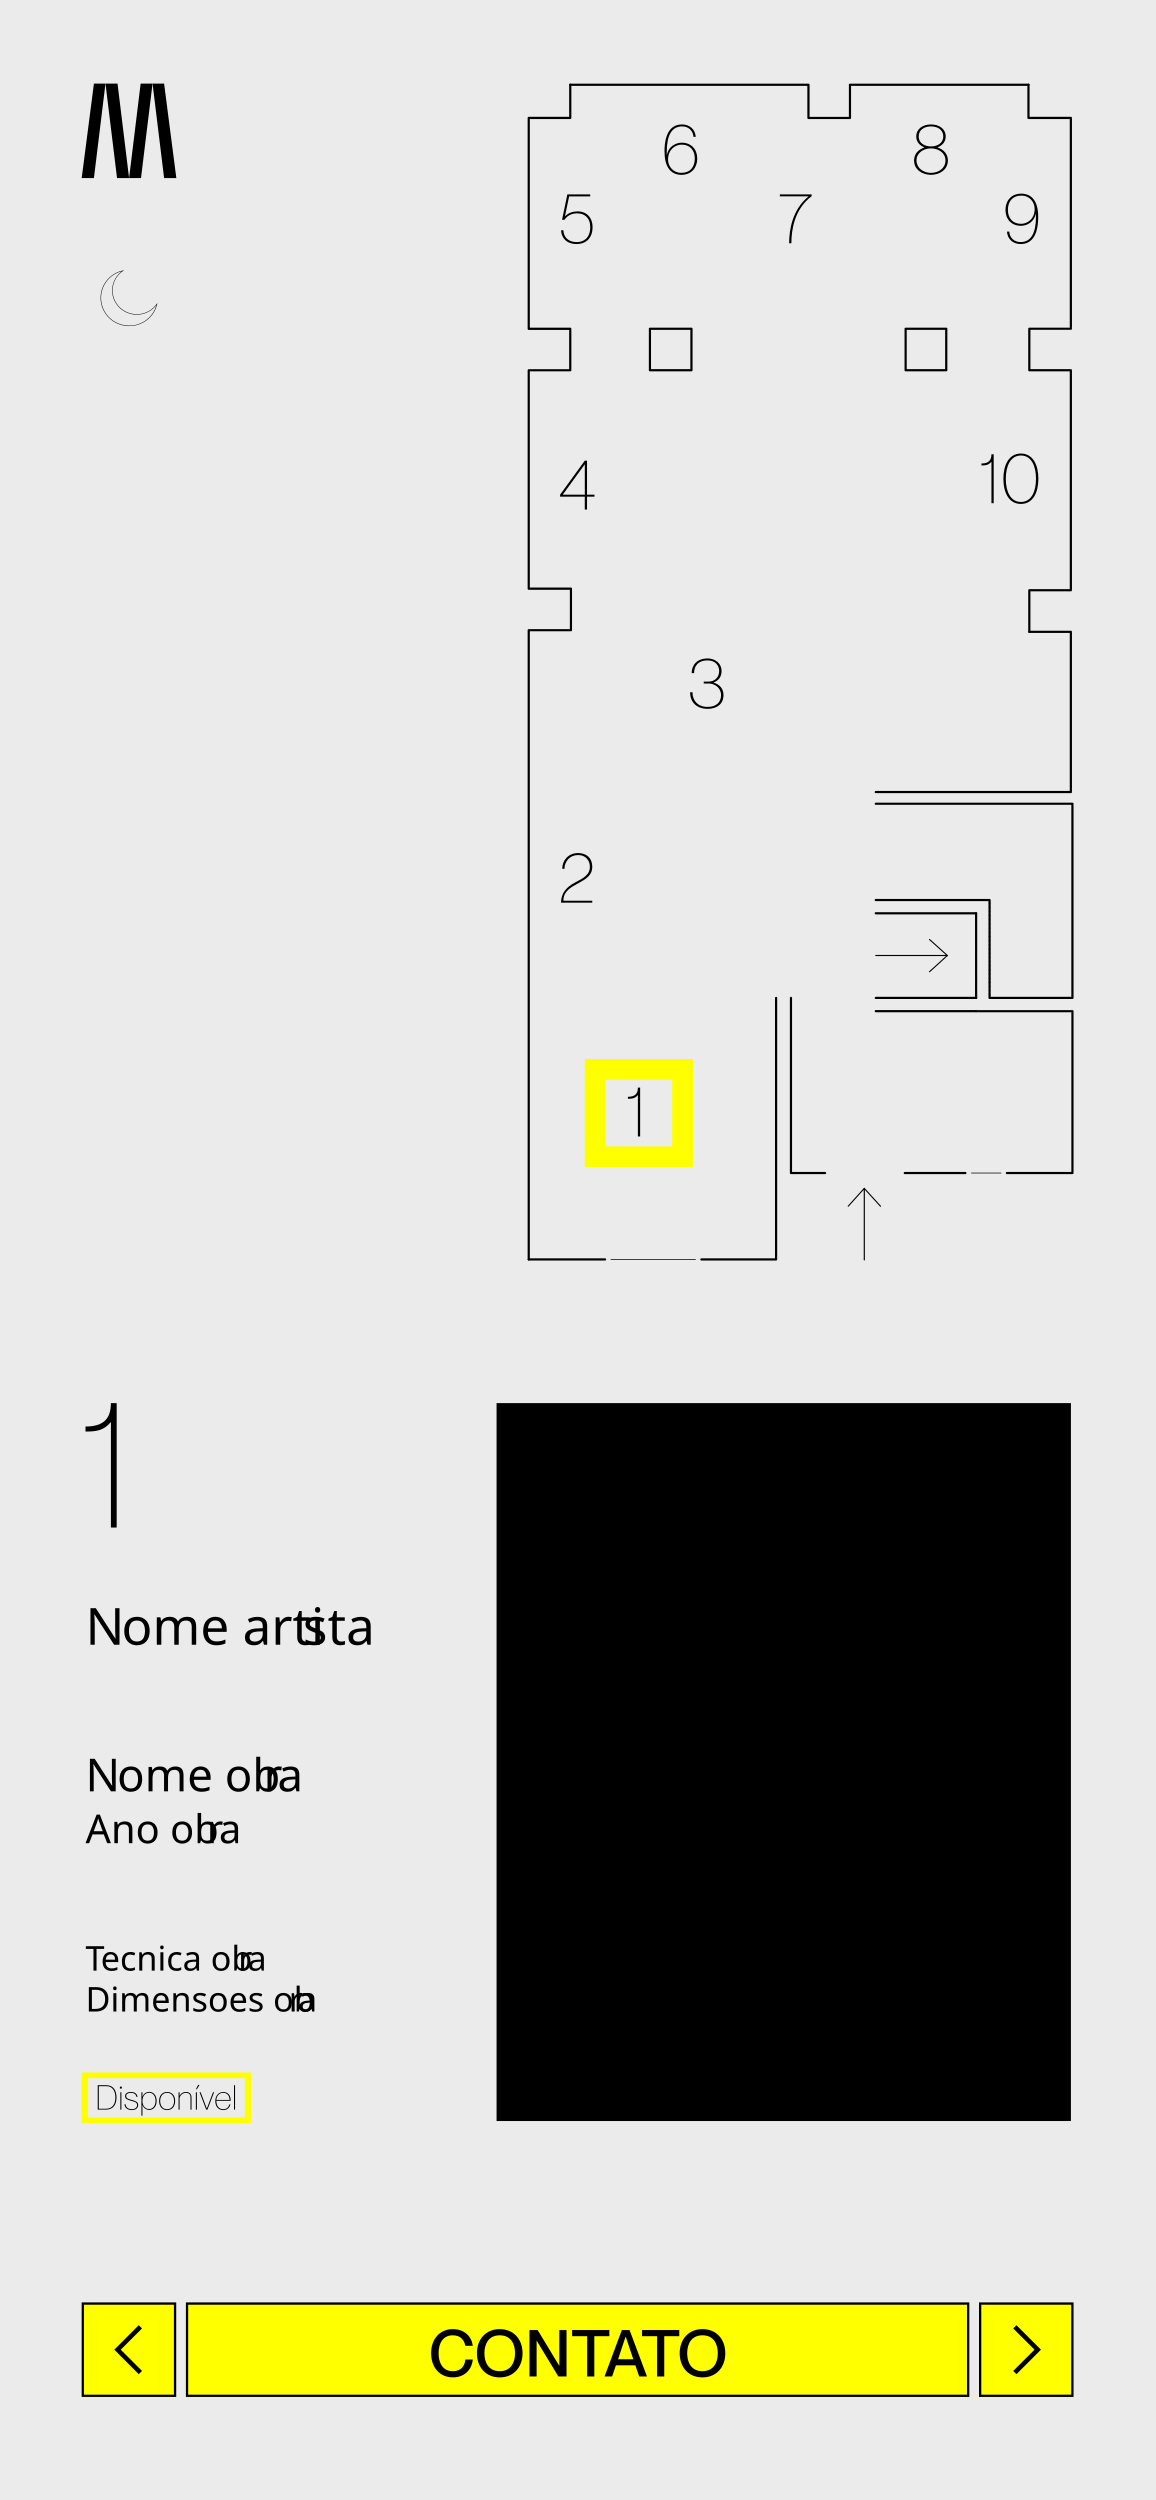
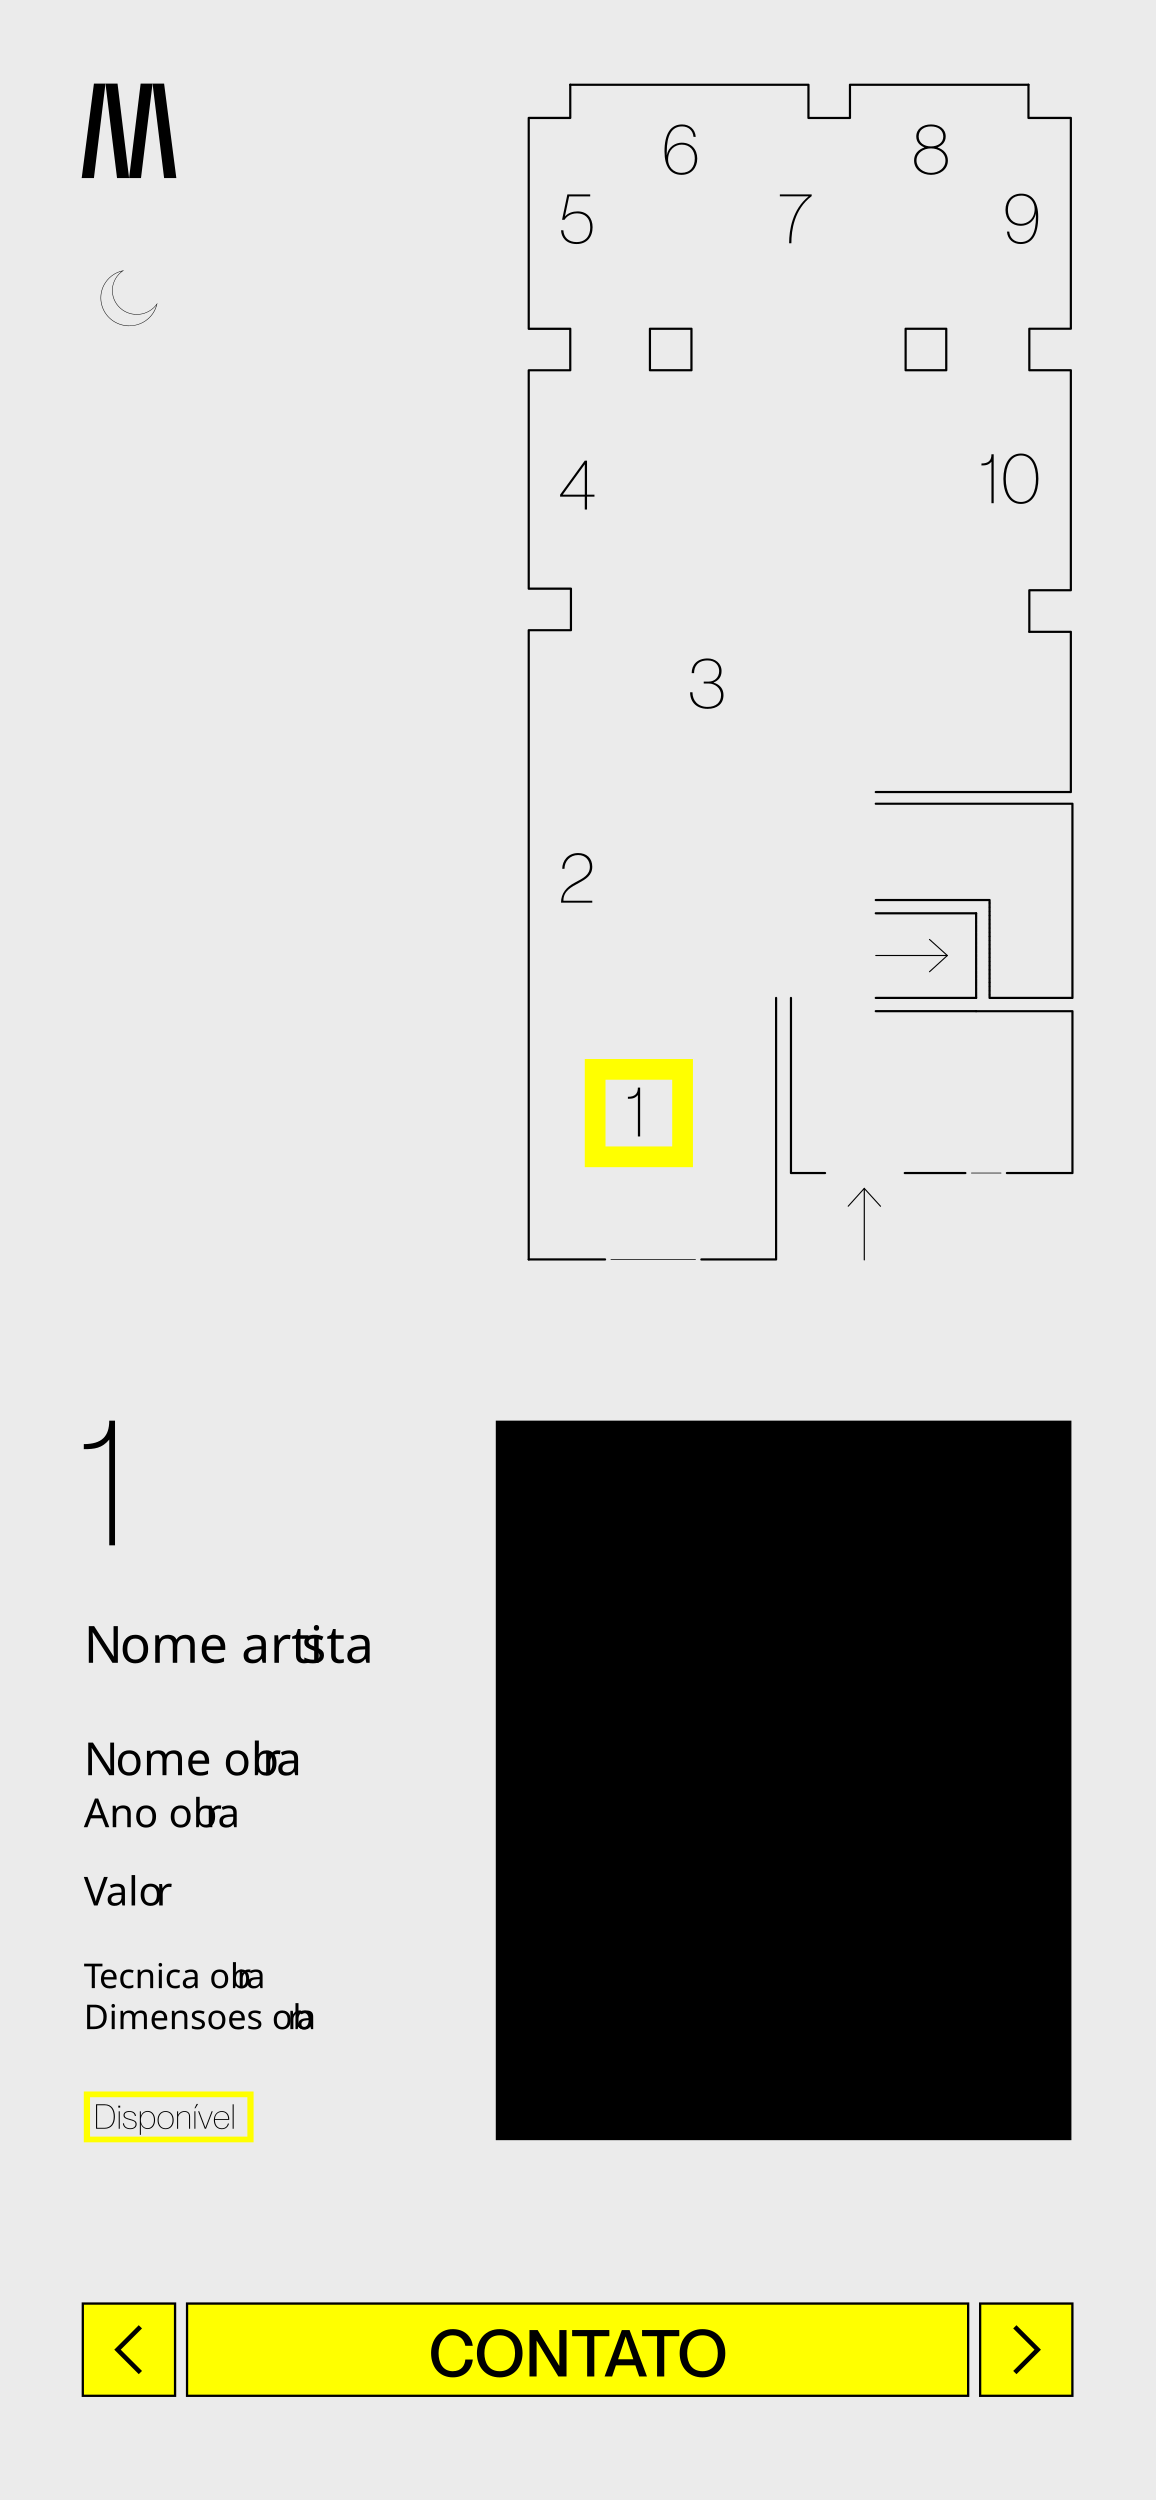
<svg xmlns="http://www.w3.org/2000/svg" id="Camada_1" data-name="Camada 1" viewBox="0 0 390 844">
  <defs>
    <style>
      .cls-1 {
-         font-size: 13.46px;
-       }
- 
-       .cls-1, .cls-2 {
-         font-family: PPNeueMontreal-Book, 'PP Neue Montreal';
+         letter-spacing: -.13em;
+       }
+ 
+       .cls-2 {
+         letter-spacing: -.02em;
      }

      .cls-3 {
        font-family: PPNeueMontreal-Medium, 'PP Neue Montreal';
-         font-size: 17.3px;
+         font-size: 17.34px;
        font-weight: 500;
      }

      .cls-4 {
-         letter-spacing: -.02em;
+         letter-spacing: -.07em;
      }

      .cls-5 {
-         letter-spacing: -.02em;
-       }
- 
-       .cls-6 {
-         letter-spacing: -.02em;
+         font-size: 15.41px;
+       }
+ 
+       .cls-5, .cls-6 {
+         font-family: PPNeueMontreal-Book, 'PP Neue Montreal';
      }

      .cls-7 {
+         font-family: PPNeueMontreal-Thin, 'PP Neue Montreal';
+         font-size: 11.56px;
+         font-weight: 200;
+       }
+ 
+       .cls-8 {
        fill: none;
        stroke: #ff0;
        stroke-miterlimit: 10;
        stroke-width: 7px;
      }

-       .cls-2 {
-         font-size: 15.38px;
-       }
- 
-       .cls-8 {
+       .cls-9 {
+         letter-spacing: -.01em;
+       }
+ 
+       .cls-10 {
+         letter-spacing: -.02em;
+       }
+ 
+       .cls-11 {
        letter-spacing: 0em;
      }

-       .cls-9 {
-         font-family: PPNeueMontreal-Thin, 'PP Neue Montreal';
-         font-size: 11.53px;
-         font-weight: 200;
-       }
- 
-       .cls-10 {
+       .cls-12 {
+         letter-spacing: -.03em;
+       }
+ 
+       .cls-13 {
+         letter-spacing: -.02em;
+       }
+ 
+       .cls-14 {
+         letter-spacing: -.02em;
+       }
+ 
+       .cls-15 {
+         fill: #ebebeb;
+       }
+ 
+       .cls-16 {
        letter-spacing: -.01em;
      }

-       .cls-11 {
-         letter-spacing: -.12em;
-       }
- 
-       .cls-12 {
-         fill: #ebebeb;
-       }
- 
-       .cls-13 {
-         letter-spacing: 0em;
-       }
- 
-       .cls-14 {
-         letter-spacing: -.03em;
-       }
- 
-       .cls-15 {
+       .cls-6 {
+         font-size: 13.49px;
+       }
+ 
+       .cls-17 {
        fill: #ff0;
      }
    </style>
  </defs>
-   <rect class="cls-12" x="-1" width="392" height="844" />
+   <rect class="cls-15" x="-1" width="392" height="844" />
  <path d="M43.68,110.09c-.27,0-.54-.01-.82-.03-2.26-.19-4.32-1.1-5.95-2.64-3.07-2.9-3.84-7.51-1.88-11.23,1.33-2.51,3.69-4.29,6.48-4.88l.41-.09-.34.23c-2,1.33-3.32,3.53-3.53,5.88-.23,2.54.74,4.97,2.65,6.67,1.75,1.56,4.09,2.29,6.44,2.02,2.34-.27,4.44-1.53,5.78-3.44l.23-.33-.09.39c-.95,4.36-4.91,7.43-9.38,7.43ZM41.15,91.56c-2.57.66-4.73,2.35-5.97,4.7-1.93,3.65-1.17,8.19,1.84,11.04,1.6,1.51,3.62,2.41,5.85,2.59,4.58.38,8.78-2.56,9.93-6.89-1.37,1.77-3.41,2.92-5.65,3.18-2.39.28-4.78-.47-6.56-2.06-1.95-1.74-2.94-4.22-2.7-6.8.21-2.26,1.42-4.39,3.26-5.76Z" />
  <g>
    <polygon points="31.71 28.22 27.64 59.67 27.57 60.12 31.71 60.12 35.61 28.22 31.71 28.22" />
    <polygon points="35.61 28.22 39.51 60.12 43.58 60.12 39.68 28.22 35.61 28.22" />
    <polygon points="47.48 28.22 43.58 60.12 47.6 60.12 51.5 28.22 47.48 28.22" />
    <polygon points="51.5 28.22 55.4 60.12 59.53 60.12 55.4 28.22 51.5 28.22" />
  </g>
  <g>
    <g>
      <path d="M361.52,267.77h-65.86c-.21,0-.37-.17-.37-.37s.17-.37.37-.37h65.49v-53.36h-13.65c-.21,0-.37-.17-.37-.37s.17-.37.37-.37h14.02c.21,0,.37.17.37.37v54.11c0,.21-.17.37-.37.37Z" />
      <path d="M329.54,337.27h-33.88c-.21,0-.37-.17-.37-.37s.17-.37.37-.37h33.88c.21,0,.37.17.37.37s-.17.37-.37.37Z" />
      <path d="M329.54,341.74h-33.88c-.21,0-.37-.17-.37-.37s.17-.37.37-.37h33.88c.21,0,.37.17.37.37s-.17.37-.37.37Z" />
      <path d="M319.46,125.37h-13.72c-.21,0-.37-.17-.37-.37v-14.02c0-.21.17-.37.37-.37h13.72c.21,0,.37.17.37.37v14.02c0,.21-.17.37-.37.37ZM306.11,124.63h12.97v-13.27h-12.97v13.27Z" />
      <path d="M233.44,125.37h-14.02c-.21,0-.37-.17-.37-.37v-14.02c0-.21.17-.37.37-.37h14.02c.21,0,.37.17.37.37v14.02c0,.21-.17.37-.37.37ZM219.79,124.63h13.27v-13.27h-13.27v13.27Z" />
      <path d="M278.54,396.39h-11.51c-.21,0-.37-.17-.37-.37v-59.12c0-.21.17-.37.37-.37s.37.17.37.37v58.75h11.14c.21,0,.37.17.37.37s-.17.37-.37.37Z" />
      <path d="M262.01,425.56h-25.23c-.21,0-.37-.17-.37-.37s.17-.37.37-.37h24.86v-87.92c0-.21.17-.37.37-.37s.37.17.37.37v88.29c0,.21-.17.37-.37.37Z" />
      <path d="M204.27,425.56h-25.77c-.21,0-.37-.17-.37-.37s.17-.37.37-.37h25.77c.21,0,.37.17.37.37s-.17.37-.37.37Z" />
      <path d="M329.54,308.69h-33.88c-.21,0-.37-.17-.37-.37s.17-.37.37-.37h33.88c.21,0,.37.17.37.37s-.17.37-.37.37Z" />
      <path d="M334.08,305.11c-.21,0-.37-.17-.37-.37v-.52h-38.05c-.21,0-.37-.17-.37-.37s.17-.37.37-.37h38.42c.21,0,.37.17.37.37v.89c0,.21-.17.37-.37.37Z" />
      <path d="M334.08,306.49c-.21,0-.37-.17-.37-.37v-1.13c0-.21.17-.37.37-.37s.37.17.37.37v1.13c0,.21-.17.37-.37.37Z" />
      <path d="M334.08,307.92c-.21,0-.37-.17-.37-.37v-1.13c0-.21.17-.37.37-.37s.37.17.37.37v1.13c0,.21-.17.37-.37.37Z" />
      <path d="M334.08,309.35c-.21,0-.37-.17-.37-.37v-1.13c0-.21.17-.37.37-.37s.37.17.37.37v1.13c0,.21-.17.37-.37.37Z" />
      <path d="M334.08,310.72c-.21,0-.37-.17-.37-.37v-1.13c0-.21.17-.37.37-.37s.37.17.37.37v1.13c0,.21-.17.37-.37.37Z" />
      <path d="M334.08,312.15c-.21,0-.37-.17-.37-.37v-1.13c0-.21.17-.37.37-.37s.37.17.37.37v1.13c0,.21-.17.37-.37.37Z" />
      <path d="M334.08,313.53c-.21,0-.37-.17-.37-.37v-1.07c0-.21.17-.37.37-.37s.37.17.37.37v1.07c0,.21-.17.37-.37.37Z" />
      <path d="M334.08,314.96c-.21,0-.37-.17-.37-.37v-1.13c0-.21.17-.37.37-.37s.37.17.37.37v1.13c0,.21-.17.37-.37.37Z" />
      <path d="M334.08,316.39c-.21,0-.37-.17-.37-.37v-1.13c0-.21.17-.37.37-.37s.37.17.37.37v1.13c0,.21-.17.37-.37.37Z" />
      <path d="M334.08,317.76c-.21,0-.37-.17-.37-.37v-1.13c0-.21.17-.37.37-.37s.37.17.37.37v1.13c0,.21-.17.37-.37.37Z" />
      <path d="M334.08,319.19c-.21,0-.37-.17-.37-.37v-1.13c0-.21.17-.37.37-.37s.37.17.37.37v1.13c0,.21-.17.37-.37.37Z" />
      <path d="M334.08,320.62c-.21,0-.37-.17-.37-.37v-1.13c0-.21.17-.37.37-.37s.37.17.37.37v1.13c0,.21-.17.37-.37.37Z" />
      <path d="M334.08,322c-.21,0-.37-.17-.37-.37v-1.13c0-.21.17-.37.37-.37s.37.17.37.37v1.13c0,.21-.17.37-.37.37Z" />
      <path d="M334.08,323.43c-.21,0-.37-.17-.37-.37v-1.13c0-.21.17-.37.37-.37s.37.17.37.37v1.13c0,.21-.17.37-.37.37Z" />
      <path d="M334.08,324.8c-.21,0-.37-.17-.37-.37v-1.07c0-.21.17-.37.37-.37s.37.17.37.37v1.07c0,.21-.17.37-.37.37Z" />
      <path d="M334.08,326.23c-.21,0-.37-.17-.37-.37v-1.13c0-.21.17-.37.37-.37s.37.17.37.37v1.13c0,.21-.17.37-.37.37Z" />
      <path d="M334.08,327.66c-.21,0-.37-.17-.37-.37v-1.13c0-.21.17-.37.37-.37s.37.17.37.37v1.13c0,.21-.17.37-.37.37Z" />
      <path d="M334.08,329.04c-.21,0-.37-.17-.37-.37v-1.13c0-.21.17-.37.37-.37s.37.17.37.37v1.13c0,.21-.17.37-.37.37Z" />
      <path d="M334.08,330.47c-.21,0-.37-.17-.37-.37v-1.13c0-.21.17-.37.37-.37s.37.17.37.37v1.13c0,.21-.17.37-.37.37Z" />
      <path d="M334.08,331.9c-.21,0-.37-.17-.37-.37v-1.13c0-.21.17-.37.37-.37s.37.17.37.37v1.13c0,.21-.17.37-.37.37Z" />
      <path d="M334.08,333.27c-.21,0-.37-.17-.37-.37v-1.13c0-.21.17-.37.37-.37s.37.17.37.37v1.13c0,.21-.17.37-.37.37Z" />
      <path d="M334.08,334.7c-.21,0-.37-.17-.37-.37v-1.13c0-.21.17-.37.37-.37s.37.17.37.37v1.13c0,.21-.17.37-.37.37Z" />
      <path d="M334.08,336.08c-.21,0-.37-.17-.37-.37v-1.07c0-.21.17-.37.37-.37s.37.17.37.37v1.07c0,.21-.17.37-.37.37Z" />
      <path d="M362.06,337.27h-27.98c-.21,0-.37-.17-.37-.37v-.89c0-.21.17-.37.37-.37s.37.17.37.37v.52h27.23v-64.82h-66.02c-.21,0-.37-.17-.37-.37s.17-.37.37-.37h66.4c.21,0,.37.17.37.37v65.56c0,.21-.17.37-.37.37Z" />
      <path d="M347.5,213.66c-.21,0-.37-.17-.37-.37v-14.02c0-.21.17-.37.37-.37h13.65v-73.53h-13.65c-.21,0-.37-.17-.37-.37v-14.02c0-.21.17-.37.37-.37h13.65V40.19h-13.94c-.21,0-.37-.17-.37-.37v-11.22c0-.21.17-.37.37-.37s.37.17.37.37v10.84h13.94c.21,0,.37.17.37.37v71.17c0,.21-.17.37-.37.37h-13.65v13.27h13.65c.21,0,.37.17.37.37v74.27c0,.21-.17.37-.37.37h-13.65v13.65c0,.21-.17.37-.37.37Z" />
      <path d="M362.06,396.39h-22.13c-.21,0-.37-.17-.37-.37s.17-.37.37-.37h21.76v-53.9h-32.14c-.21,0-.37-.17-.37-.37s.17-.37.37-.37h32.51c.21,0,.37.17.37.37v54.64c0,.21-.17.37-.37.37Z" />
      <path d="M325.91,396.39h-20.46c-.21,0-.37-.17-.37-.37s.17-.37.37-.37h20.46c.21,0,.37.17.37.37s-.17.37-.37.37Z" />
      <path d="M178.5,425.56c-.21,0-.37-.17-.37-.37v-212.43c0-.21.17-.37.37-.37h13.88v-13.27h-13.88c-.21,0-.37-.17-.37-.37v-73.73c0-.21.17-.37.37-.37h13.65v-13.27h-13.65c-.21,0-.37-.17-.37-.37V39.81c0-.21.17-.37.37-.37h13.65v-10.84c0-.21.17-.37.37-.37s.37.17.37.37v11.22c0,.21-.17.37-.37.37h-13.65v70.42h13.65c.21,0,.37.17.37.37v14.02c0,.21-.17.37-.37.37h-13.65v72.99h13.88c.21,0,.37.17.37.37v14.02c0,.21-.17.37-.37.37h-13.88v212.06c0,.21-.17.37-.37.37Z" />
      <path d="M286.95,40.19h-14.02c-.21,0-.37-.17-.37-.37v-10.84h-80.04c-.21,0-.37-.17-.37-.37s.17-.37.37-.37h80.42c.21,0,.37.17.37.37v10.84h13.27v-10.84c0-.21.17-.37.37-.37h60.25c.21,0,.37.17.37.37s-.17.37-.37.37h-59.88v10.84c0,.21-.17.37-.37.37Z" />
      <path d="M215.35,369.68c-.95,1.15-1.93,1.27-3.37,1.27v-.67c2.39,0,3.37-1.03,3.37-3.1h.76v16.5h-.76v-13.99Z" />
      <path d="M189.4,304.74c0-3.22,1.86-5.3,4.73-6.8,2.82-1.48,5.01-2.58,5.01-5.32,0-2.12-1.43-3.96-3.96-3.96-2.79,0-4.61,2.15-4.61,4.65h-.76c0-2.7,1.91-5.32,5.37-5.32,2.82,0,4.77,1.69,4.77,4.63s-2.24,4.2-4.58,5.49c-2.36,1.29-5.16,2.63-5.16,5.92v.05h9.74v.67h-10.55Z" />
      <path d="M232.97,233.71h.81c0,2.86,1.84,4.94,5.11,4.94,2.86,0,4.54-1.53,4.54-3.99s-2.2-3.89-4.06-3.89h-1.79v-.67h1.7c1.96,0,3.51-1.41,3.51-3.56,0-1.81-1.24-3.58-3.89-3.58-3.51,0-4.58,2.2-4.58,4.3h-.81c0-2.79,1.84-4.97,5.39-4.97,2.46,0,4.7,1.58,4.7,4.25,0,2.05-1.07,3.2-2.67,3.87v.05c2.17.64,3.32,2.17,3.32,4.2,0,3.01-2.2,4.65-5.35,4.65-3.58,0-5.92-2.12-5.92-5.61Z" />
      <path d="M197.42,172.01v-4.34h-8.33v-.67l8.33-11.48h.76v11.48h2.51v.67h-2.51v4.34h-.76ZM189.98,167h7.45v-10.26l-7.45,10.26Z" />
      <path d="M189.43,77.74h.76c.12,2.39,1.72,3.99,4.51,3.99,2.51,0,4.56-1.53,4.56-5.04,0-3.27-2.01-4.66-4.44-4.66s-3.72,1.34-4.23,2.17h-.84l1.79-8.57h7.71v.67h-7.11l-1.41,6.71v.05c1.07-1.19,2.67-1.7,4.25-1.7,3.22,0,5.08,2.27,5.08,5.32,0,3.46-2.03,5.71-5.37,5.71-3.68,0-5.2-2.36-5.28-4.66Z" />
      <path d="M224.33,51.22c0-6.21,2.15-9.21,5.94-9.21,2.46,0,4.42,1.55,4.61,4.2h-.76c-.17-2.2-1.74-3.53-3.84-3.53-3.51,0-5.18,3.01-5.18,8.57v1.12h.02c.53-2.91,2.98-4.2,5.04-4.2,3.2,0,5.23,2.22,5.23,5.37s-2.03,5.49-5.32,5.49c-3.7,0-5.73-2.79-5.73-7.81ZM234.57,53.53c0-2.77-1.62-4.7-4.42-4.7-2.1,0-4.61,1.53-4.61,5.08,0,2.12,1.53,4.44,4.51,4.44s4.51-2.01,4.51-4.82Z" />
      <path d="M266.41,82.13c0-4.56,1.1-11.41,6.56-15.83v-.02h-9.69v-.64h10.74v.57c-5.9,4.46-6.85,11.55-6.85,15.92h-.76Z" />
      <path d="M308.59,54.18c0-2.24,1.46-3.7,3.46-4.39v-.05c-1.53-.62-2.72-1.79-2.72-3.65,0-2.6,2.2-4.08,4.97-4.08s4.97,1.48,4.97,4.08c0,1.86-1.22,3.03-2.72,3.65v.05c1.98.69,3.46,2.15,3.46,4.39,0,3.13-2.82,4.85-5.71,4.85s-5.71-1.72-5.71-4.85ZM319.19,54.18c0-2.51-2.27-4.08-4.89-4.08s-4.89,1.58-4.89,4.08,2.27,4.18,4.89,4.18,4.89-1.6,4.89-4.18ZM318.45,46.09c0-2.2-1.79-3.41-4.15-3.41s-4.15,1.22-4.15,3.41c0,2.08,1.79,3.34,4.15,3.34s4.15-1.27,4.15-3.34Z" />
      <path d="M339.96,78.19h.76c.17,2.2,1.74,3.53,3.84,3.53,3.51,0,5.18-3.01,5.18-8.57v-1.12h-.02c-.53,2.91-2.98,4.2-5.04,4.2-3.2,0-5.23-2.22-5.23-5.37s2.03-5.49,5.32-5.49c3.7,0,5.73,2.79,5.73,7.81,0,6.21-2.15,9.21-5.94,9.21-2.46,0-4.42-1.55-4.61-4.2ZM349.29,70.48c0-2.12-1.53-4.44-4.51-4.44s-4.51,2.01-4.51,4.82,1.62,4.7,4.42,4.7c2.1,0,4.61-1.53,4.61-5.08Z" />
      <g>
        <path d="M334.71,155.87c-.95,1.15-1.93,1.27-3.37,1.27v-.67c2.39,0,3.37-1.03,3.37-3.1h.76v16.5h-.76v-13.99Z" />
        <path d="M338.74,161.63c0-4.68,1.89-8.52,5.92-8.52s5.9,3.84,5.9,8.52-1.86,8.5-5.9,8.5-5.92-3.82-5.92-8.5ZM349.75,161.63c0-4.35-1.58-7.85-5.08-7.85s-5.11,3.51-5.11,7.85,1.6,7.83,5.11,7.83,5.08-3.49,5.08-7.83Z" />
      </g>
      <path d="M329.54,309.47c-.21,0-.37-.17-.37-.37v-.78c0-.21.17-.37.37-.37s.37.17.37.37v.78c0,.21-.17.37-.37.37Z" />
      <path d="M329.54,310.84c-.21,0-.37-.17-.37-.37v-1.13c0-.21.17-.37.37-.37s.37.17.37.37v1.13c0,.21-.17.37-.37.37Z" />
      <path d="M329.54,312.27c-.21,0-.37-.17-.37-.37v-1.13c0-.21.17-.37.37-.37s.37.17.37.37v1.13c0,.21-.17.37-.37.37Z" />
      <path d="M329.54,313.7c-.21,0-.37-.17-.37-.37v-1.13c0-.21.17-.37.37-.37s.37.17.37.37v1.13c0,.21-.17.37-.37.37Z" />
      <path d="M329.54,315.08c-.21,0-.37-.17-.37-.37v-1.13c0-.21.17-.37.37-.37s.37.17.37.37v1.13c0,.21-.17.37-.37.37Z" />
      <path d="M329.54,316.51c-.21,0-.37-.17-.37-.37v-1.13c0-.21.17-.37.37-.37s.37.17.37.37v1.13c0,.21-.17.37-.37.37Z" />
      <path d="M329.54,317.88c-.21,0-.37-.17-.37-.37v-1.07c0-.21.17-.37.37-.37s.37.17.37.37v1.07c0,.21-.17.37-.37.37Z" />
      <path d="M329.54,319.31c-.21,0-.37-.17-.37-.37v-1.13c0-.21.17-.37.37-.37s.37.17.37.37v1.13c0,.21-.17.37-.37.37Z" />
      <path d="M329.54,320.74c-.21,0-.37-.17-.37-.37v-1.13c0-.21.17-.37.37-.37s.37.17.37.37v1.13c0,.21-.17.37-.37.37Z" />
      <path d="M329.54,322.12c-.21,0-.37-.17-.37-.37v-1.13c0-.21.17-.37.37-.37s.37.17.37.37v1.13c0,.21-.17.37-.37.37Z" />
      <path d="M329.54,323.55c-.21,0-.37-.17-.37-.37v-1.13c0-.21.17-.37.37-.37s.37.17.37.37v1.13c0,.21-.17.37-.37.37Z" />
      <path d="M329.54,324.98c-.21,0-.37-.17-.37-.37v-1.13c0-.21.17-.37.37-.37s.37.17.37.37v1.13c0,.21-.17.37-.37.37Z" />
      <path d="M329.54,326.35c-.21,0-.37-.17-.37-.37v-1.13c0-.21.17-.37.37-.37s.37.17.37.37v1.13c0,.21-.17.37-.37.37Z" />
      <path d="M329.54,327.78c-.21,0-.37-.17-.37-.37v-1.13c0-.21.17-.37.37-.37s.37.17.37.37v1.13c0,.21-.17.37-.37.37Z" />
      <path d="M329.54,329.16c-.21,0-.37-.17-.37-.37v-1.07c0-.21.17-.37.37-.37s.37.17.37.37v1.07c0,.21-.17.37-.37.37Z" />
      <path d="M329.54,330.59c-.21,0-.37-.17-.37-.37v-1.13c0-.21.17-.37.37-.37s.37.17.37.37v1.13c0,.21-.17.37-.37.37Z" />
      <path d="M329.54,332.02c-.21,0-.37-.17-.37-.37v-1.13c0-.21.17-.37.37-.37s.37.17.37.37v1.13c0,.21-.17.37-.37.37Z" />
      <path d="M329.54,333.39c-.21,0-.37-.17-.37-.37v-1.13c0-.21.17-.37.37-.37s.37.17.37.37v1.13c0,.21-.17.37-.37.37Z" />
      <path d="M329.54,334.82c-.21,0-.37-.17-.37-.37v-1.13c0-.21.17-.37.37-.37s.37.17.37.37v1.13c0,.21-.17.37-.37.37Z" />
      <path d="M329.54,336.25c-.21,0-.37-.17-.37-.37v-1.13c0-.21.17-.37.37-.37s.37.17.37.37v1.13c0,.21-.17.37-.37.37Z" />
      <path d="M329.54,337.27c-.21,0-.37-.17-.37-.37v-.78c0-.21.17-.37.37-.37s.37.17.37.37v.78c0,.21-.17.37-.37.37Z" />
      <path d="M319.82,322.77h-24.16c-.1,0-.19-.08-.19-.19s.08-.19.19-.19h23.67l-5.66-5.1c-.08-.07-.08-.19-.01-.26s.19-.08.26-.01l6.03,5.43c.06.05.08.13.05.21-.03.07-.1.12-.17.12Z" />
      <path d="M313.8,328.25c-.05,0-.1-.02-.14-.06-.07-.08-.06-.19.01-.26l6.03-5.49c.08-.07.19-.06.26.01.07.08.06.19-.01.26l-6.03,5.49s-.08.05-.13.05Z" />
      <path d="M337.96,396.14h-10.02c-.07,0-.12-.06-.12-.12s.06-.12.12-.12h10.02c.07,0,.12.06.12.12s-.06.12-.12.12Z" />
      <path d="M234.81,425.31h-28.57c-.07,0-.12-.06-.12-.12s.06-.12.12-.12h28.57c.07,0,.12.06.12.12s-.06.12-.12.12Z" />
      <path d="M291.78,425.55c-.1,0-.19-.08-.19-.19v-23.68l-5.1,5.66c-.07.08-.19.08-.26.01-.08-.07-.08-.19-.01-.26l5.43-6.03c.05-.06.13-.08.21-.05.07.03.12.1.12.17v24.16c0,.1-.08.19-.19.19Z" />
      <path d="M297.27,407.42c-.05,0-.1-.02-.14-.06l-5.49-6.03c-.07-.08-.06-.19.01-.26.08-.07.19-.06.26.01l5.49,6.03c.07.08.06.19-.01.26-.04.03-.08.05-.13.05Z" />
    </g>
-     <rect class="cls-7" x="200.92" y="361.02" width="29.52" height="29.52" />
-   </g>
-   <g>
+     <rect class="cls-8" x="200.92" y="361.02" width="29.52" height="29.52" />
+   </g>
+   <g>
+     <rect class="cls-17" x="63.15" y="777.68" width="263.7" height="31.15" />
+     <path d="M327.24,809.21H62.76v-31.92h264.48v31.92ZM63.53,808.44h262.93v-30.37H63.53v30.37Z" />
+   </g>
+   <g>
+     <rect class="cls-17" x="27.96" y="777.68" width="31.15" height="31.15" />
+     <path d="M59.49,809.21h-31.92v-31.92h31.92v31.92ZM28.34,808.44h30.37v-30.37h-30.37v30.37Z" />
+   </g>
+   <g>
+     <rect class="cls-17" x="330.9" y="777.68" width="31.15" height="31.15" />
+     <path d="M362.43,809.21h-31.92v-31.92h31.92v31.92ZM331.28,808.44h30.37v-30.37h-30.37v30.37Z" />
+   </g>
+   <g>
+     <path d="M145.53,794.47c0-4.74,2.89-8.16,7.35-8.16,3.93,0,6.36,2.5,6.73,5.64h-2.52c-.29-1.53-1.25-3.55-4.25-3.55-3.46,0-4.78,2.94-4.78,6.05s1.32,6.07,4.78,6.07c3.03,0,4.1-2.02,4.25-3.93h2.52c-.35,3.49-2.81,6.01-6.75,6.01-4.45,0-7.32-3.42-7.32-8.14Z" />
+     <path d="M161.01,794.45c0-4.71,3-8.14,7.7-8.14s7.7,3.42,7.7,8.14-3,8.16-7.7,8.16-7.7-3.44-7.7-8.16ZM173.88,794.45c0-3.22-1.47-6.05-5.17-6.05s-5.17,2.83-5.17,6.05,1.47,6.07,5.17,6.07,5.17-2.85,5.17-6.07Z" />
+     <path d="M178.75,802.3v-15.68h2.76l7.28,12.06h.04v-12.06h2.43v15.68h-2.76l-7.3-12.06h-.04v12.06h-2.41Z" />
+     <path d="M198.22,802.3v-13.6h-5.07v-2.08h12.56v2.08h-5.07v13.6h-2.43Z" />
+     <path d="M204.1,802.3l5.83-15.68h2.61l5.88,15.68h-2.63l-1.29-3.77h-6.56l-1.29,3.77h-2.54ZM208.66,796.49h5.15l-2.57-7.63h-.04l-2.54,7.63Z" />
+     <path d="M221.83,802.3v-13.6h-5.07v-2.08h12.56v2.08h-5.07v13.6h-2.43Z" />
+     <path d="M229.46,794.45c0-4.71,3-8.14,7.7-8.14s7.7,3.42,7.7,8.14-3,8.16-7.7,8.16-7.7-3.44-7.7-8.16ZM242.33,794.45c0-3.22-1.47-6.05-5.17-6.05s-5.17,2.83-5.17,6.05,1.47,6.07,5.17,6.07,5.17-2.85,5.17-6.07Z" />
+   </g>
+   <polygon points="46.84 801.52 38.58 793.25 46.84 784.99 47.94 786.08 40.76 793.25 47.94 800.43 46.84 801.52" />
+   <polygon points="343.16 801.52 342.06 800.43 349.24 793.25 342.06 786.08 343.16 784.99 351.42 793.25 343.16 801.52" />
+   <g>
+     <text class="cls-5" transform="translate(28.29 599.31)">
+       <tspan class="cls-16" x="0" y="0">N</tspan>
+       <tspan x="10.68" y="0">ome ob</tspan>
+       <tspan class="cls-10" x="60.26" y="0">r</tspan>
+       <tspan x="64.95" y="0">a</tspan>
+     </text>
+     <text class="cls-6" transform="translate(28.29 616.86)">
+       <tspan x="0" y="0">Ano ob</tspan>
+       <tspan class="cls-13" x="41.05" y="0">r</tspan>
+       <tspan x="45.15" y="0">a</tspan>
+     </text>
+     <text class="cls-7" transform="translate(28.29 671.19)">
+       <tspan class="cls-1" x="0" y="0">T</tspan>
+       <tspan x="5.14" y="0">ecnica ob</tspan>
+       <tspan class="cls-14" x="51.66" y="0">r</tspan>
+       <tspan x="54.81" y="0">a</tspan>
+     </text>
+     <text class="cls-7" transform="translate(28.29 685.04)">
+       <tspan x="0" y="0">Dimensoes ob</tspan>
+       <tspan class="cls-12" x="68.75" y="0">r</tspan>
+       <tspan x="71.9" y="0">a</tspan>
+     </text>
+     <text class="cls-3" transform="translate(28.29 561.37)">
+       <tspan class="cls-9" x="0" y="0">N</tspan>
+       <tspan x="12.16" y="0">ome arti</tspan>
+       <tspan class="cls-11" x="73.55" y="0">s</tspan>
+       <tspan x="81.91" y="0">ta</tspan>
+     </text>
+     <path d="M36.88,486.01c-2.44,2.92-4.93,3.23-8.59,3.23v-1.71c6.09,0,8.59-2.62,8.59-7.92h1.95v42.1h-1.95v-35.7Z" />
+     <rect x="167.38" y="479.61" width="194.33" height="242.91" />
    <g>
-       <rect class="cls-15" x="63.15" y="777.68" width="263.7" height="31.15" />
-       <path d="M327.24,809.21H62.76v-31.92h264.48v31.92ZM63.53,808.44h262.93v-30.37H63.53v30.37Z" />
+       <path d="M32.42,718.67v-8.26h2.96c2.39,0,3.41,1.87,3.41,4.17s-1.1,4.09-3.49,4.09h-2.88ZM35.29,718.35c2,0,3.11-1.43,3.11-3.77s-1.03-3.85-3.03-3.85h-2.58v7.62h2.5Z" />
+       <path d="M39.93,711.53v-.65h.65v.65h-.65ZM40.08,718.67v-5.9h.35v5.9h-.35Z" />
+       <path d="M41.49,716.84h.37c.05,1.01.83,1.66,2.13,1.66,1.11,0,1.77-.54,1.77-1.39,0-1.02-.97-1.13-2-1.43-1.21-.36-2.06-.6-2.06-1.57,0-.87.68-1.42,1.97-1.42,1.55,0,2.12.82,2.25,1.65h-.37c-.14-.68-.61-1.35-1.9-1.35-.87,0-1.58.31-1.58,1.08,0,.86.88,1.04,1.94,1.33,1.26.35,2.12.66,2.12,1.7s-.82,1.71-2.17,1.71c-1.54,0-2.43-.89-2.46-1.97Z" />
+       <path d="M52.35,715.73c0,1.91-1.11,3.04-2.46,3.04-1.21,0-1.97-.73-2.31-1.64h-.02v3.59h-.35v-7.94h.35v1.48h.02c.34-.86,1.1-1.61,2.32-1.61,1.34,0,2.45,1.13,2.45,3.07ZM51.98,715.73c0-1.73-.9-2.77-2.16-2.77s-2.27,1.04-2.27,2.77,1.05,2.74,2.27,2.74,2.16-1.04,2.16-2.74Z" />
+       <path d="M53.19,715.75c0-1.81,1.03-3.06,2.72-3.06s2.72,1.25,2.72,3.06-1.03,3.06-2.72,3.06-2.72-1.25-2.72-3.06ZM58.25,715.75c0-1.58-.83-2.76-2.35-2.76s-2.35,1.18-2.35,2.76.83,2.76,2.35,2.76,2.35-1.18,2.35-2.76Z" />
+       <path d="M64.17,714.49v4.18h-.35v-4.18c0-.72-.3-1.5-1.55-1.5s-2.14,1.11-2.14,1.86v3.83h-.35v-5.9h.35v1.16h.02c.37-.65,1.04-1.25,2.2-1.25,1.01,0,1.81.6,1.81,1.8Z" />
+       <path d="M65.62,718.67v-5.9h.35v5.9h-.35ZM65.65,711.76l.74-1.47h.47l-.88,1.47h-.34Z" />
+       <path d="M69.13,718.67l-2.25-5.9h.38l2.08,5.5h.01l2.09-5.5h.37l-2.27,5.9h-.42Z" />
+       <path d="M72.57,715.67v.07c0,1.53.76,2.77,2.32,2.77,1.38,0,1.91-.96,2.05-1.61h.37c-.25,1.03-1.03,1.91-2.43,1.91-1.66,0-2.68-1.25-2.68-3.05s1.09-3.07,2.7-3.07,2.49,1.2,2.49,2.68c0,.1,0,.2-.01.3h-4.81ZM72.57,715.37h4.45c0-1.25-.65-2.38-2.14-2.38s-2.25,1.12-2.31,2.38Z" />
+       <path d="M78.54,718.67v-8.26h.35v8.26h-.35Z" />
    </g>
-     <g>
-       <rect class="cls-15" x="27.96" y="777.68" width="31.15" height="31.15" />
-       <path d="M59.49,809.21h-31.92v-31.92h31.92v31.92ZM28.34,808.44h30.37v-30.37h-30.37v30.37Z" />
-     </g>
-     <g>
-       <rect class="cls-15" x="330.9" y="777.68" width="31.15" height="31.15" />
-       <path d="M362.43,809.21h-31.92v-31.92h31.92v31.92ZM331.28,808.44h30.37v-30.37h-30.37v30.37Z" />
-     </g>
-     <g>
-       <path d="M145.53,794.47c0-4.74,2.89-8.16,7.35-8.16,3.93,0,6.36,2.5,6.73,5.64h-2.52c-.29-1.53-1.25-3.55-4.25-3.55-3.46,0-4.78,2.94-4.78,6.05s1.32,6.07,4.78,6.07c3.03,0,4.1-2.02,4.25-3.93h2.52c-.35,3.49-2.81,6.01-6.75,6.01-4.45,0-7.32-3.42-7.32-8.14Z" />
-       <path d="M161.01,794.45c0-4.71,3-8.14,7.7-8.14s7.7,3.42,7.7,8.14-3,8.16-7.7,8.16-7.7-3.44-7.7-8.16ZM173.88,794.45c0-3.22-1.47-6.05-5.17-6.05s-5.17,2.83-5.17,6.05,1.47,6.07,5.17,6.07,5.17-2.85,5.17-6.07Z" />
-       <path d="M178.75,802.3v-15.68h2.76l7.28,12.06h.04v-12.06h2.43v15.68h-2.76l-7.3-12.06h-.04v12.06h-2.41Z" />
-       <path d="M198.22,802.3v-13.6h-5.07v-2.08h12.56v2.08h-5.07v13.6h-2.43Z" />
-       <path d="M204.1,802.3l5.83-15.68h2.61l5.88,15.68h-2.63l-1.29-3.77h-6.56l-1.29,3.77h-2.54ZM208.66,796.49h5.15l-2.57-7.63h-.04l-2.54,7.63Z" />
-       <path d="M221.83,802.3v-13.6h-5.07v-2.08h12.56v2.08h-5.07v13.6h-2.43Z" />
-       <path d="M229.46,794.45c0-4.71,3-8.14,7.7-8.14s7.7,3.42,7.7,8.14-3,8.16-7.7,8.16-7.7-3.44-7.7-8.16ZM242.33,794.45c0-3.22-1.47-6.05-5.17-6.05s-5.17,2.83-5.17,6.05,1.47,6.07,5.17,6.07,5.17-2.85,5.17-6.07Z" />
-     </g>
-     <polygon points="46.84 801.52 38.58 793.25 46.84 784.99 47.94 786.08 40.76 793.25 47.94 800.43 46.84 801.52" />
-     <polygon points="343.16 801.52 342.06 800.43 349.24 793.25 342.06 786.08 343.16 784.99 351.42 793.25 343.16 801.52" />
-     <text class="cls-2" transform="translate(28.87 604.75)">
-       <tspan class="cls-13" x="0" y="0">N</tspan>
-       <tspan x="10.66" y="0">ome ob</tspan>
-       <tspan class="cls-6" x="60.13" y="0">r</tspan>
-       <tspan x="64.8" y="0">a</tspan>
-     </text>
-     <text class="cls-1" transform="translate(28.87 622.26)">
-       <tspan x="0" y="0">Ano ob</tspan>
-       <tspan class="cls-4" x="40.96" y="0">r</tspan>
-       <tspan x="45.05" y="0">a</tspan>
-     </text>
-     <text class="cls-9" transform="translate(28.87 665.28)">
-       <tspan class="cls-11" x="0" y="0">T</tspan>
-       <tspan x="5.13" y="0">ecnica ob</tspan>
-       <tspan class="cls-14" x="51.54" y="0">r</tspan>
-       <tspan x="54.68" y="0">a</tspan>
-     </text>
-     <text class="cls-9" transform="translate(28.87 679.1)">
-       <tspan x="0" y="0">Dimensoes ob</tspan>
-       <tspan class="cls-5" x="68.6" y="0">r</tspan>
-       <tspan x="71.74" y="0">a</tspan>
-     </text>
-     <text class="cls-3" transform="translate(28.87 555.27)">
-       <tspan class="cls-10" x="0" y="0">N</tspan>
-       <tspan x="12.13" y="0">ome arti</tspan>
-       <tspan class="cls-8" x="73.39" y="0">s</tspan>
-       <tspan x="81.73" y="0">ta</tspan>
-     </text>
-     <path d="M37.44,480.07c-2.43,2.92-4.92,3.22-8.57,3.22v-1.7c6.08,0,8.57-2.61,8.57-7.9h1.95v42h-1.95v-35.62Z" />
-     <rect x="167.64" y="473.69" width="193.9" height="242.37" />
-     <g>
-       <path d="M32.99,712.22v-8.25h2.95c2.39,0,3.4,1.87,3.4,4.16s-1.1,4.08-3.48,4.08h-2.87ZM35.85,711.9c2,0,3.1-1.43,3.1-3.76s-1.03-3.84-3.02-3.84h-2.57v7.6h2.49Z" />
-       <path d="M40.48,705.1v-.65h.65v.65h-.65ZM40.63,712.22v-5.88h.35v5.88h-.35Z" />
-       <path d="M42.03,710.39h.37c.05,1,.83,1.66,2.12,1.66,1.11,0,1.76-.54,1.76-1.38,0-1.01-.97-1.13-2-1.43-1.21-.36-2.05-.6-2.05-1.57,0-.87.68-1.42,1.96-1.42,1.55,0,2.11.82,2.25,1.65h-.37c-.14-.68-.61-1.35-1.89-1.35-.87,0-1.58.31-1.58,1.07,0,.85.88,1.04,1.94,1.33,1.26.35,2.11.66,2.11,1.7s-.82,1.71-2.17,1.71c-1.53,0-2.42-.89-2.46-1.96Z" />
-       <path d="M52.88,709.28c0,1.9-1.11,3.03-2.46,3.03-1.21,0-1.96-.73-2.31-1.64h-.02v3.59h-.35v-7.92h.35v1.48h.02c.33-.85,1.1-1.6,2.32-1.6,1.34,0,2.45,1.13,2.45,3.07ZM52.51,709.28c0-1.73-.9-2.77-2.16-2.77s-2.26,1.04-2.26,2.77,1.05,2.73,2.26,2.73,2.16-1.04,2.16-2.73Z" />
-       <path d="M53.71,709.31c0-1.81,1.03-3.06,2.71-3.06s2.71,1.25,2.71,3.06-1.03,3.06-2.71,3.06-2.71-1.25-2.71-3.06ZM58.76,709.31c0-1.58-.83-2.76-2.34-2.76s-2.34,1.18-2.34,2.76.83,2.76,2.34,2.76,2.34-1.18,2.34-2.76Z" />
-       <path d="M64.66,708.05v4.18h-.35v-4.18c0-.72-.3-1.5-1.55-1.5s-2.13,1.11-2.13,1.86v3.82h-.35v-5.88h.35v1.15h.02c.37-.65,1.04-1.25,2.19-1.25,1,0,1.81.6,1.81,1.8Z" />
-       <path d="M66.12,712.22v-5.88h.35v5.88h-.35ZM66.14,705.33l.74-1.46h.47l-.88,1.46h-.33Z" />
-       <path d="M69.61,712.22l-2.25-5.88h.38l2.08,5.49h.01l2.09-5.49h.37l-2.26,5.88h-.42Z" />
-       <path d="M73.05,709.23v.07c0,1.52.76,2.77,2.32,2.77,1.37,0,1.9-.96,2.04-1.6h.37c-.25,1.03-1.03,1.9-2.42,1.9-1.66,0-2.68-1.25-2.68-3.04s1.08-3.07,2.7-3.07,2.48,1.2,2.48,2.68c0,.1,0,.2-.01.3h-4.8ZM73.05,708.93h4.44c0-1.25-.65-2.38-2.13-2.38s-2.25,1.12-2.31,2.38Z" />
-       <path d="M79,712.22v-8.25h.35v8.25h-.35Z" />
-     </g>
-     <path class="cls-15" d="M84.77,716.79H27.57v-17.12h57.2v17.12ZM29.67,714.86h52.99v-13.28H29.67v13.28Z" />
+     <path class="cls-17" d="M85.62,723.25H28.29v-17.16h57.32v17.16ZM30.4,721.32h53.11v-13.3H30.4v13.3Z" />
+     <text class="cls-6" transform="translate(28.29 643.28)">
+       <tspan class="cls-4" x="0" y="0">V</tspan>
+       <tspan x="7.42" y="0">alo</tspan>
+       <tspan class="cls-2" x="24.32" y="0">r</tspan>
+     </text>
  </g>
</svg>
